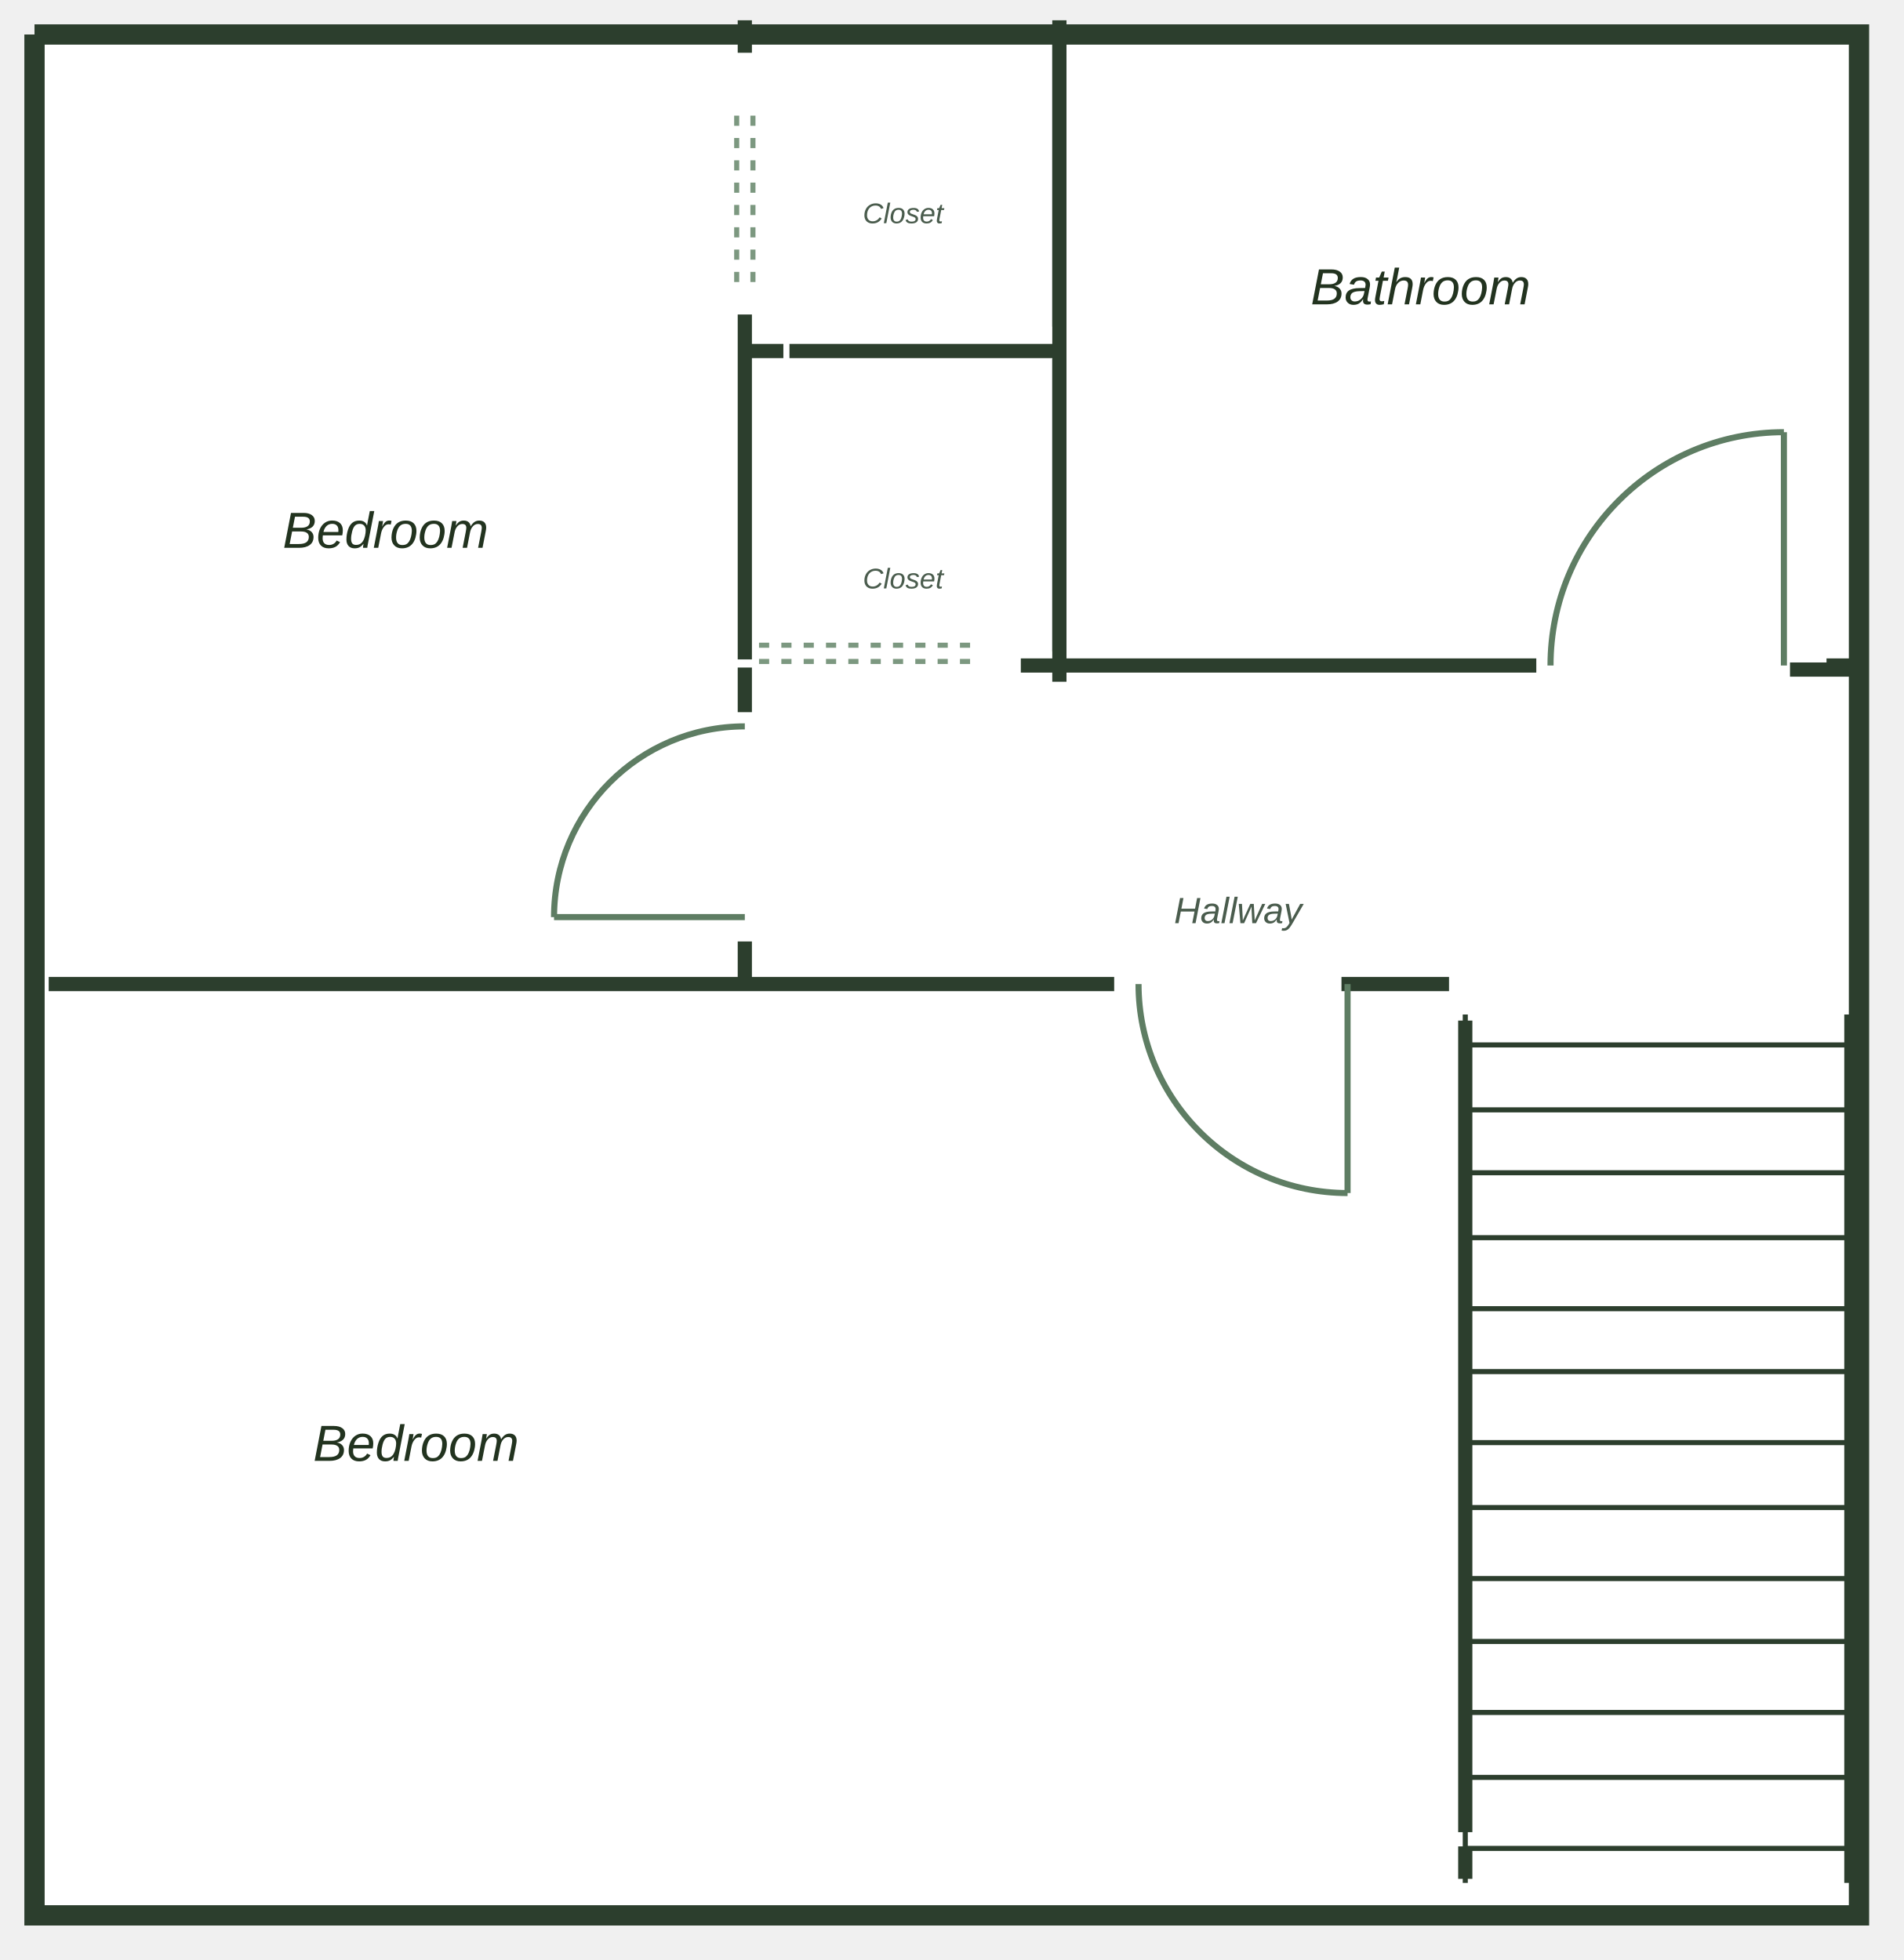
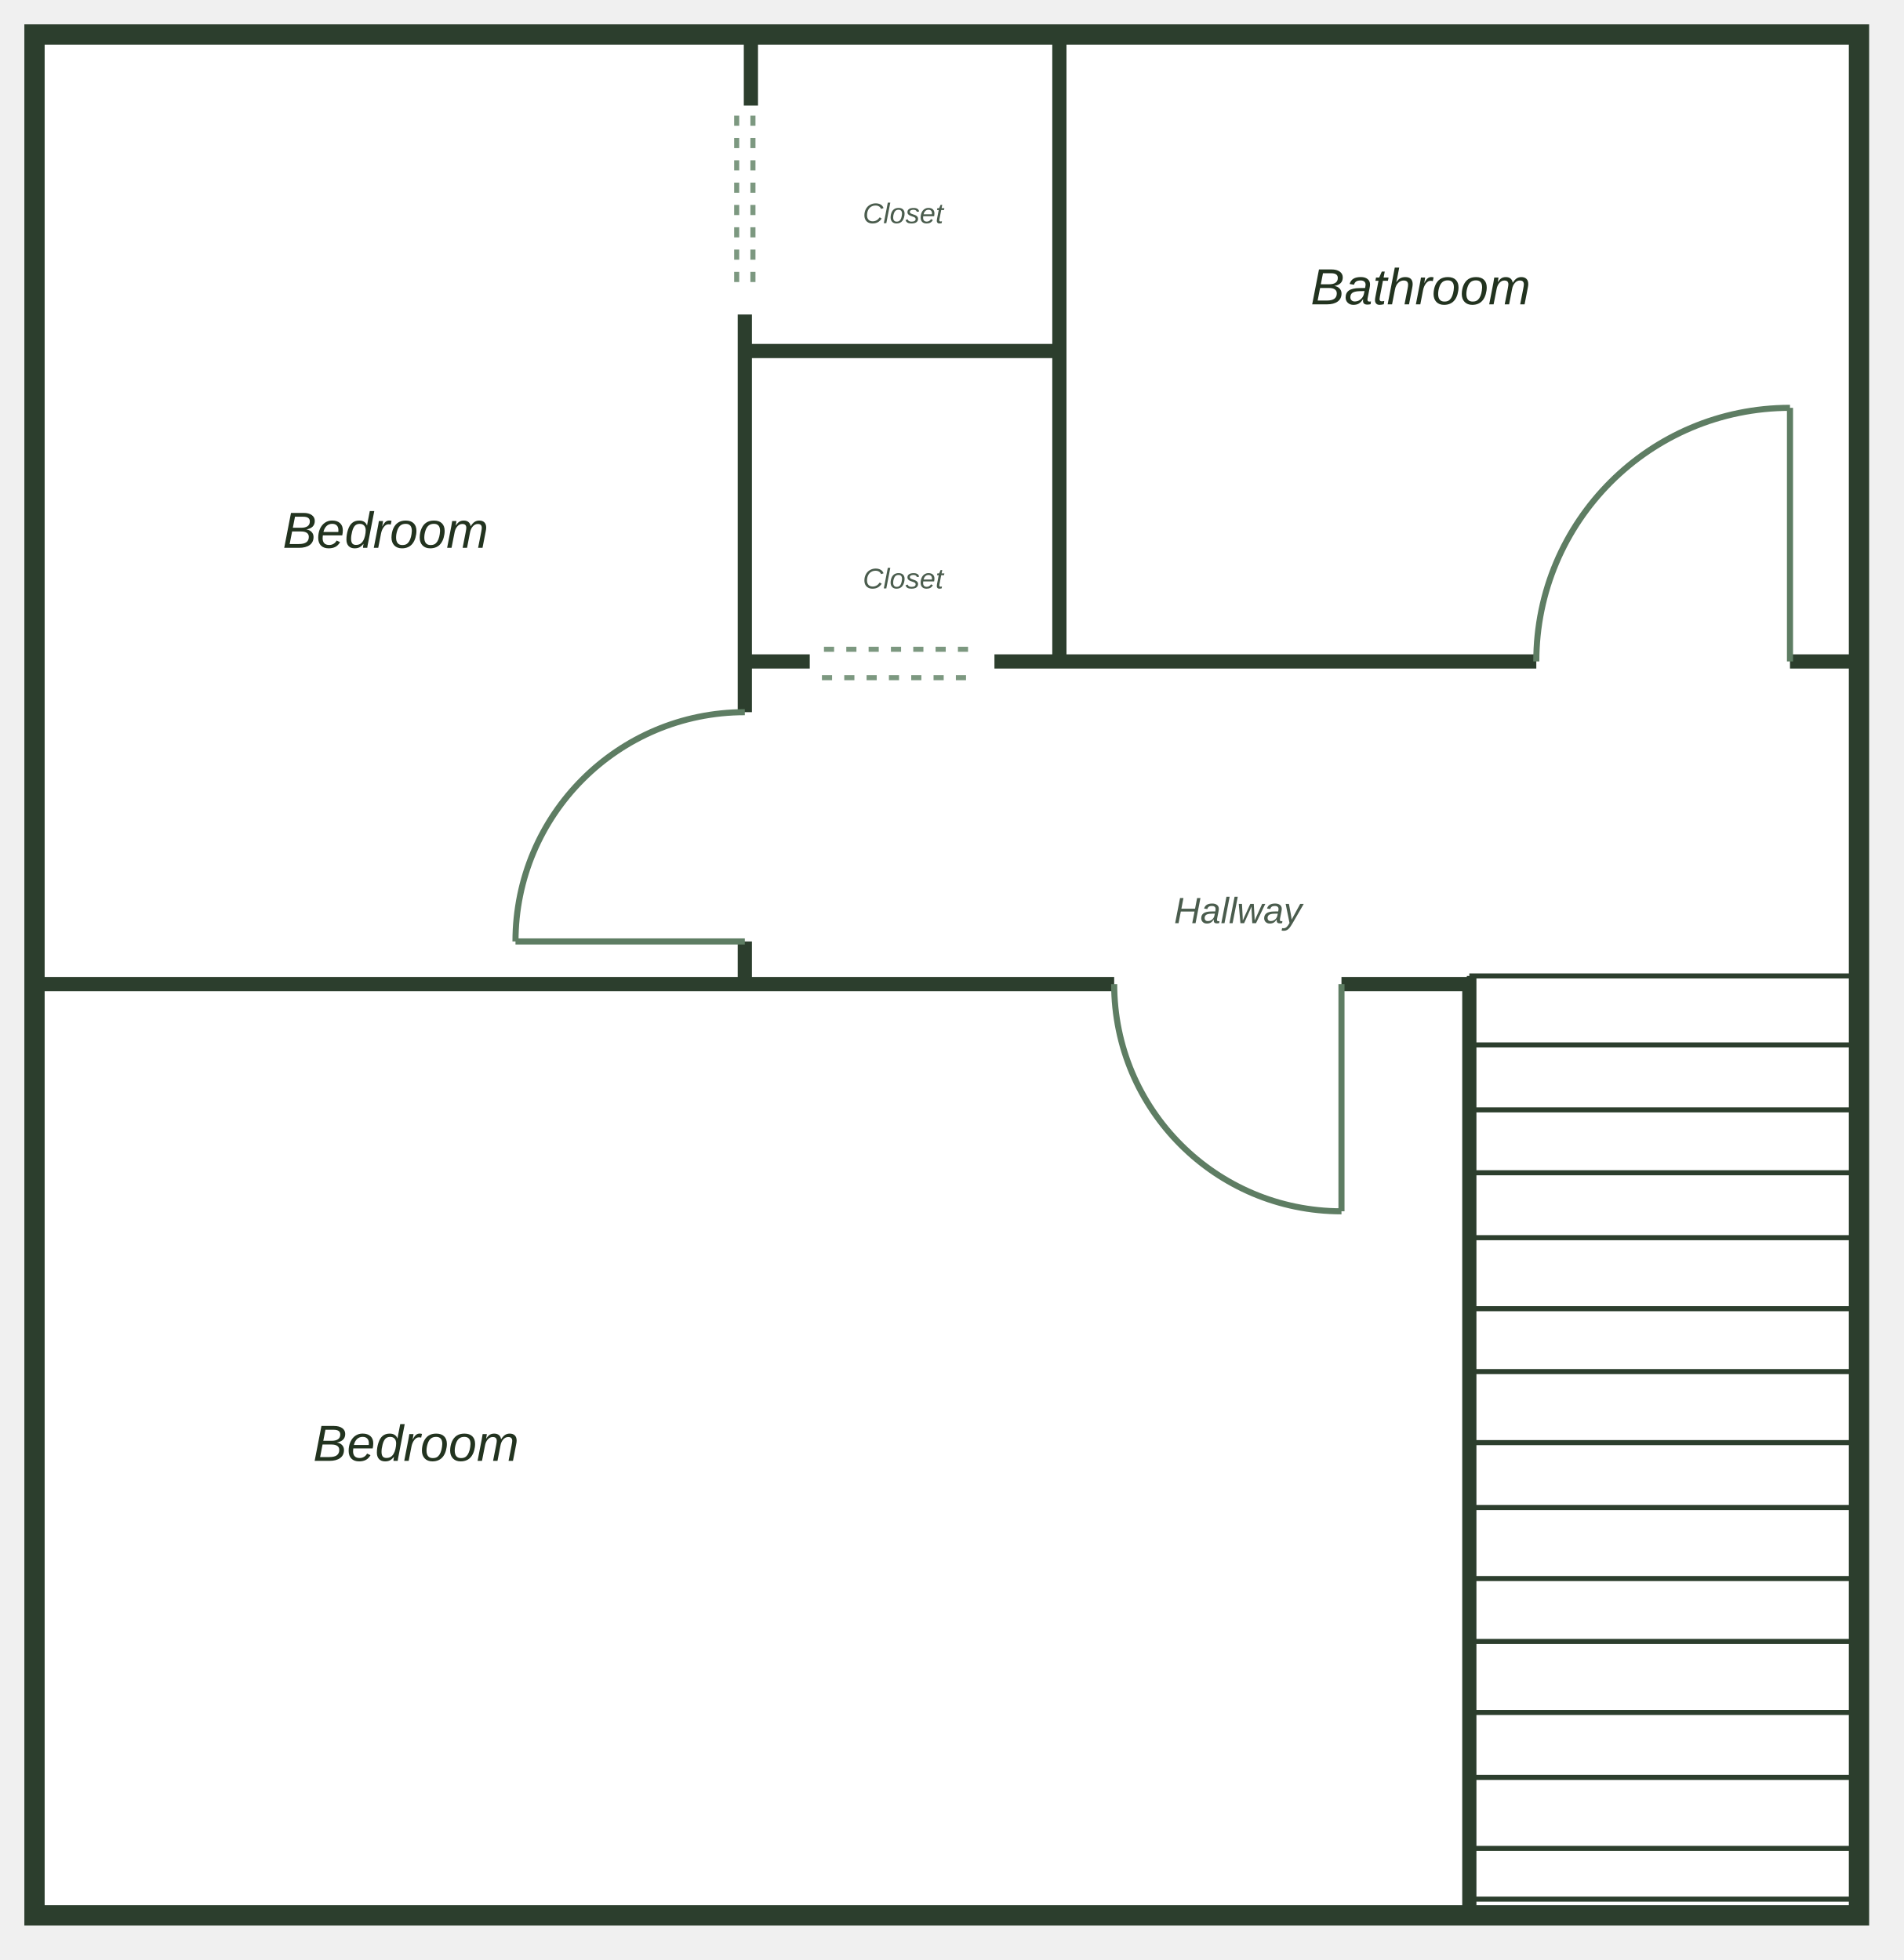
<svg xmlns="http://www.w3.org/2000/svg" width="938" height="966" viewBox="0 0 938 966" preserveAspectRatio="xMidYMid meet" role="img" aria-label="Carroll LaPlata Village two-bedroom townhouse, upper level floor plan with two bedrooms, bathroom, hallway, closets and stairs">
  <defs>
    <style>
    .fp{fill:#FFFFFF}
    .w{fill:none;stroke:#2C3E2D;stroke-width:7;stroke-linecap:butt}
    .wo{fill:none;stroke:#2C3E2D;stroke-width:10;stroke-linecap:butt}
    .d{fill:none;stroke:#7C9880;stroke-width:2.5;stroke-dasharray:5 6}
    .arc{fill:none;stroke:#5E7D63;stroke-width:3}
    .win{fill:none;stroke:#2C3E2D;stroke-width:2.5}
    .st{fill:none;stroke:#2C3E2D;stroke-width:2.5}
    .rm{fill:#22331F;font-family:'Helvetica Neue',Arial,sans-serif;font-size:25px;font-style:italic;text-anchor:middle}
    .cl{fill:#4A5C4D;font-family:'Helvetica Neue',Arial,sans-serif;font-size:18px;font-style:italic;text-anchor:middle}
    .sm{fill:#4A5C4D;font-family:'Helvetica Neue',Arial,sans-serif;font-size:14px;font-style:italic;text-anchor:middle}
  </style>
  </defs>
  <rect class="fp" x="17" y="17" width="899" height="927" />
-   <path class="w" d="M367,10 V26 M367,155 V325 M367,329 V351 M367,464 V488 M522,10 V161 M522,177 V336 M722,503 V903 M722,910 V926 M364,173 H386 M389,173 H525 M503,328 H757 M900,328 H913 M24,485 H549 M661,485 H714" />
-   <path class="arc" d="M879,328 V213 M764,328 A115,115 0 0 1 879,213" />
-   <path class="arc" d="M367,452 H273 M367,358 A94,94 0 0 0 273,452" />
-   <path class="arc" d="M664,485 V588 M561,485 A103,103 0 0 0 664,588" />
-   <path class="d" d="M363,57 V142 M371,57 V142 M374,318 H484 M374,326 H484" />
-   <path class="w" d="M522,18 V321 M882,330 H916" />
-   <path class="st" d="M722,500 V928 M910,500 V928 M722,515 H910 M722,547 H910 M722,578 H910 M722,610 H910 M722,645 H910 M722,676 H910 M722,711 H910 M722,743 H910 M722,778 H910 M722,809 H910 M722,844 H910 M722,876 H910 M722,911 H910" />
-   <path class="wo" d="M17,17 H916 V944 H17 V17" />
+   <path class="w" d="M367,173 L522,173 M367,326 L399,326 M490,326 L757,326 M882,326 L916,326 M17,485 L549,485 M661,485 L724,485 L724,944 M367,155 L367,351 M367,464 L367,485 M370,17 L370,52 M522,17 L522,326" />
+   <path class="arc" d="M882,326 V201 M757,326 A125,125 0 0 1 882,201" />
+   <path class="arc" d="M367,464 H254 M367,351 A113,113 0 0 0 254,464" />
+   <path class="arc" d="M661,485 V597 M549,485 A112,112 0 0 0 661,597" />
+   <path class="d" d="M363,57 V142 M371,57 V142" />
+   <path class="st" d="M724,481 V944 M916,481 V944 M724,481 H916 M724,515 H916 M724,547 H916 M724,578 H916 M724,610 H916 M724,645 H916 M724,676 H916 M724,711 H916 M724,743 H916 M724,778 H916 M724,809 H916 M724,844 H916 M724,876 H916 M724,911 H916 M724,936 H916 M724,942 H916" />
+   <path class="d" d="M406,320.0 H479" />
+   <path class="d" d="M405,334.0 H479" />
+   <path class="wo" d="M17,17 H916 V944 H17 V17 H27" />
  <text class="rm" x="190" y="270">Bedroom</text>
  <text class="rm" x="205" y="720">Bedroom</text>
  <text class="rm" x="700" y="150">Bathroom</text>
  <text class="cl" x="610" y="455">Hallway</text>
  <text class="sm" x="445" y="110">Closet</text>
  <text class="sm" x="445" y="290">Closet</text>
</svg>
